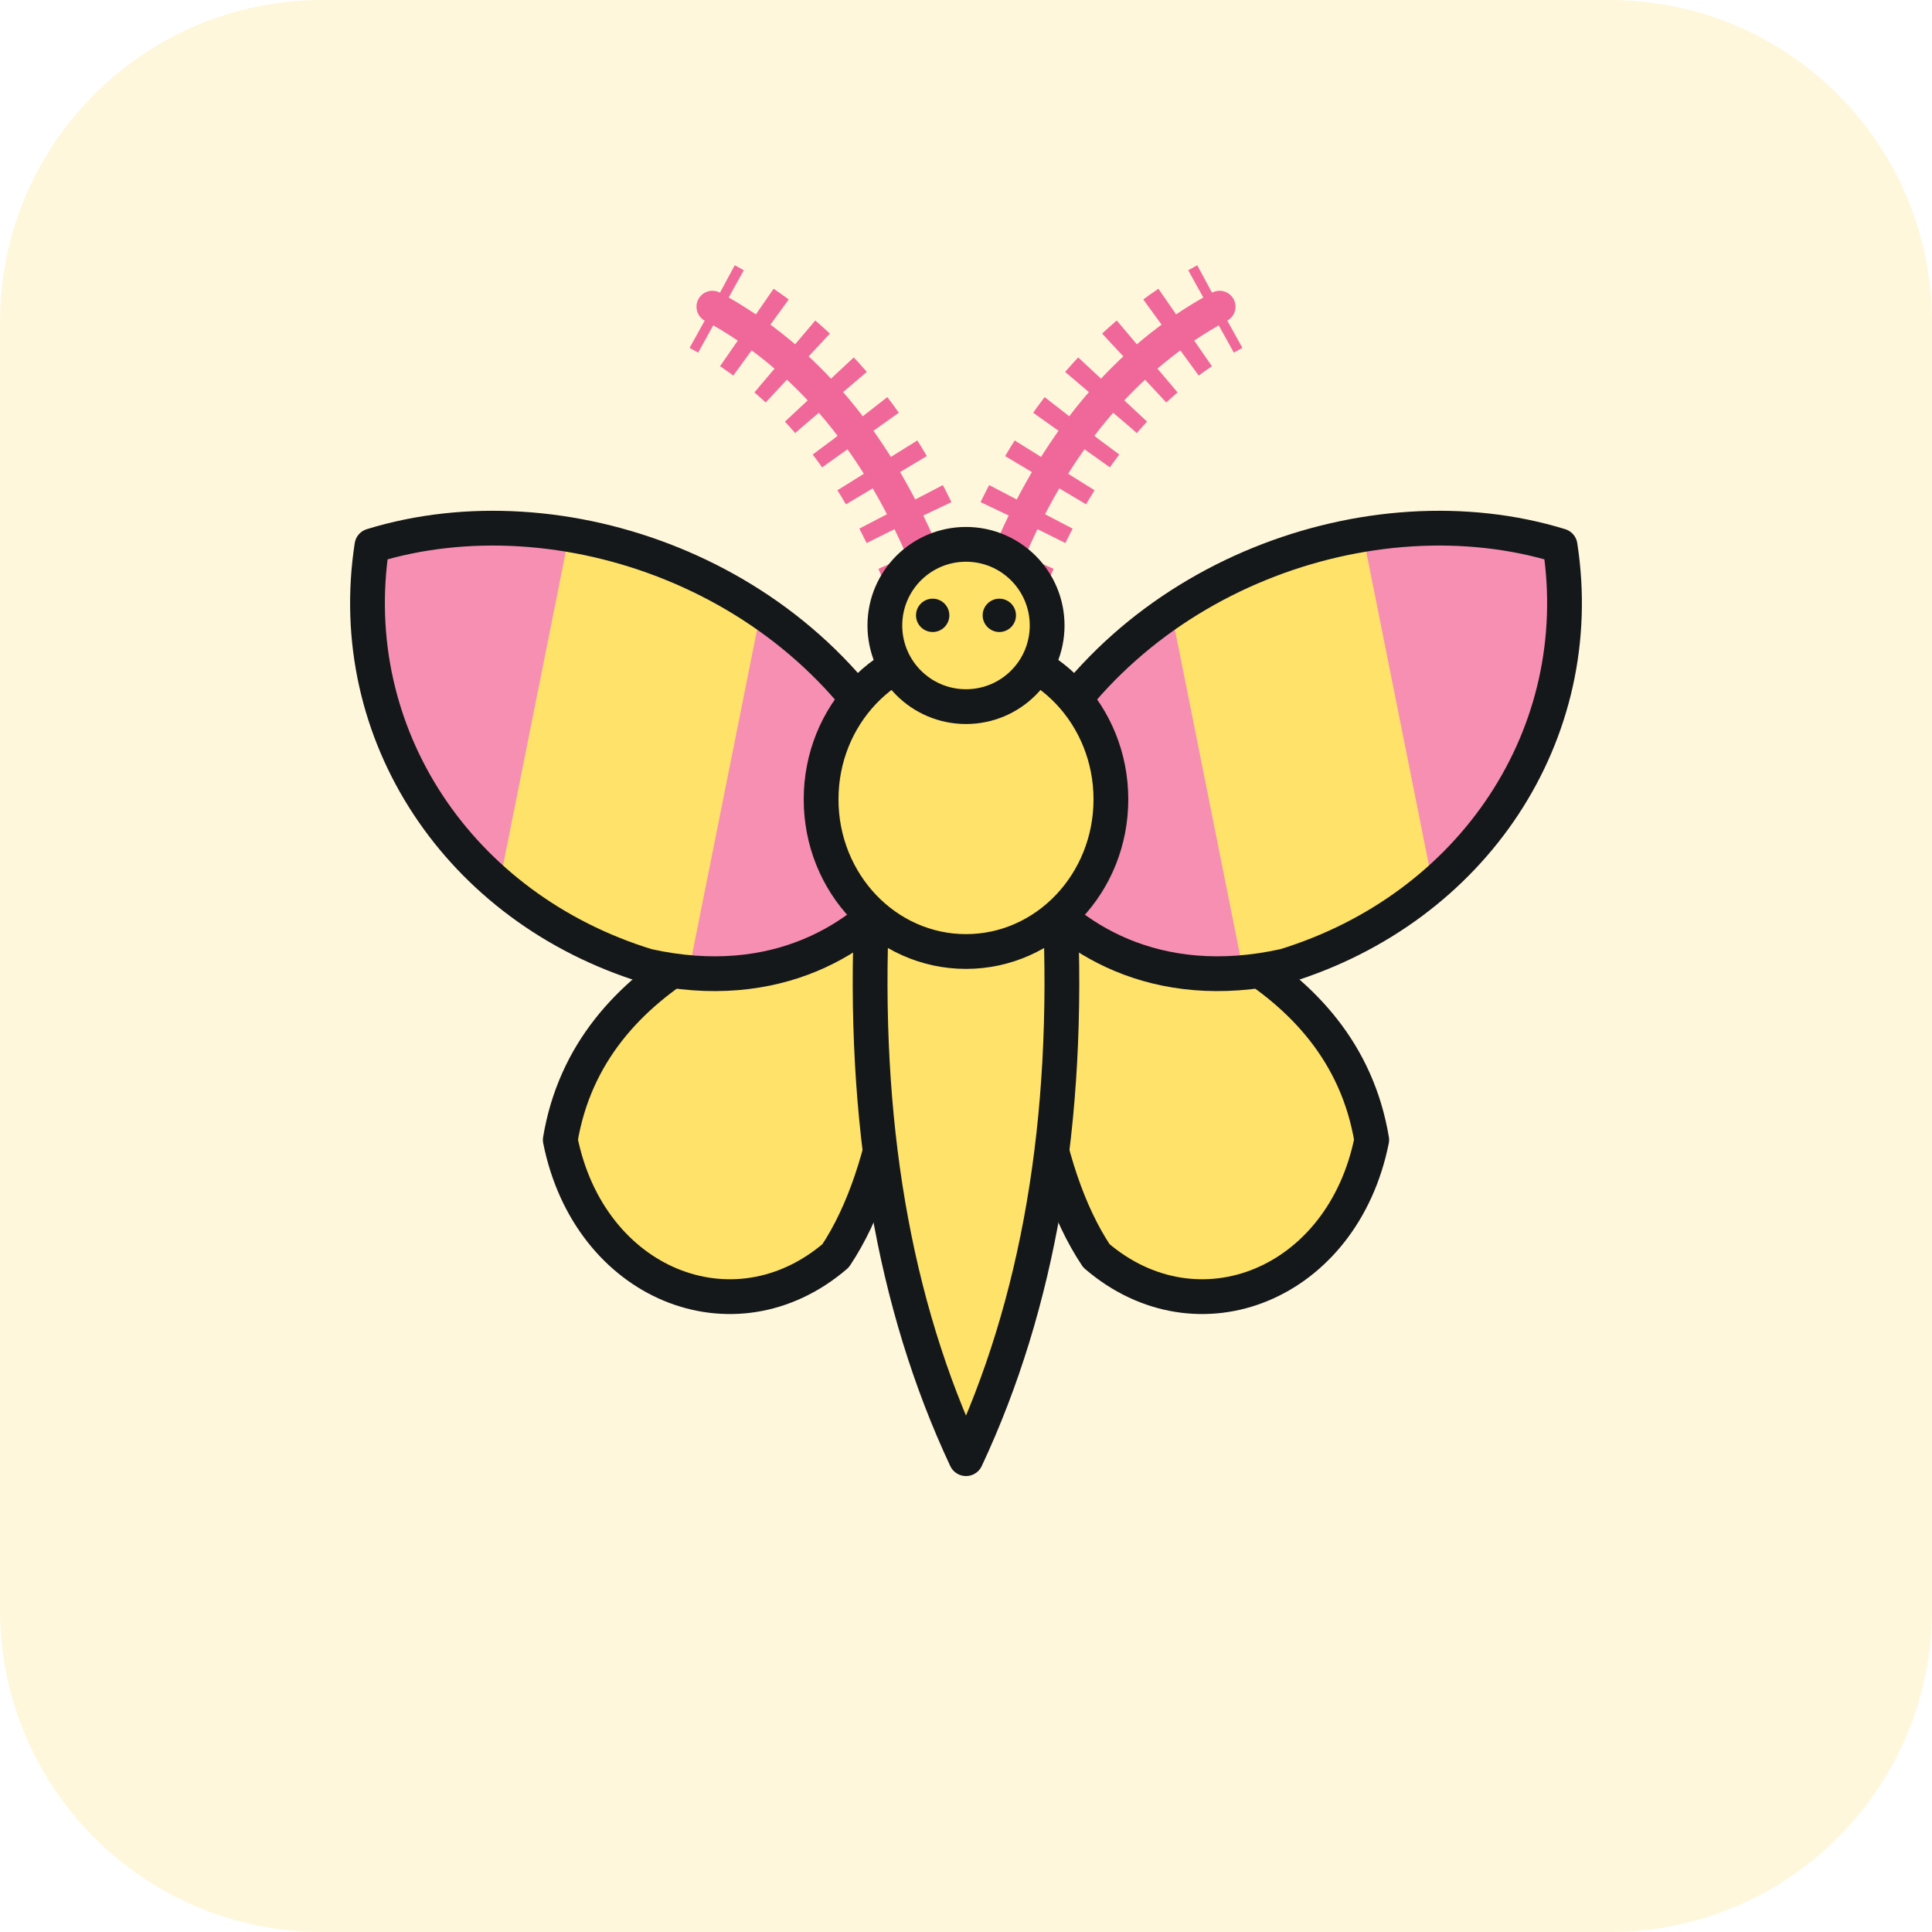
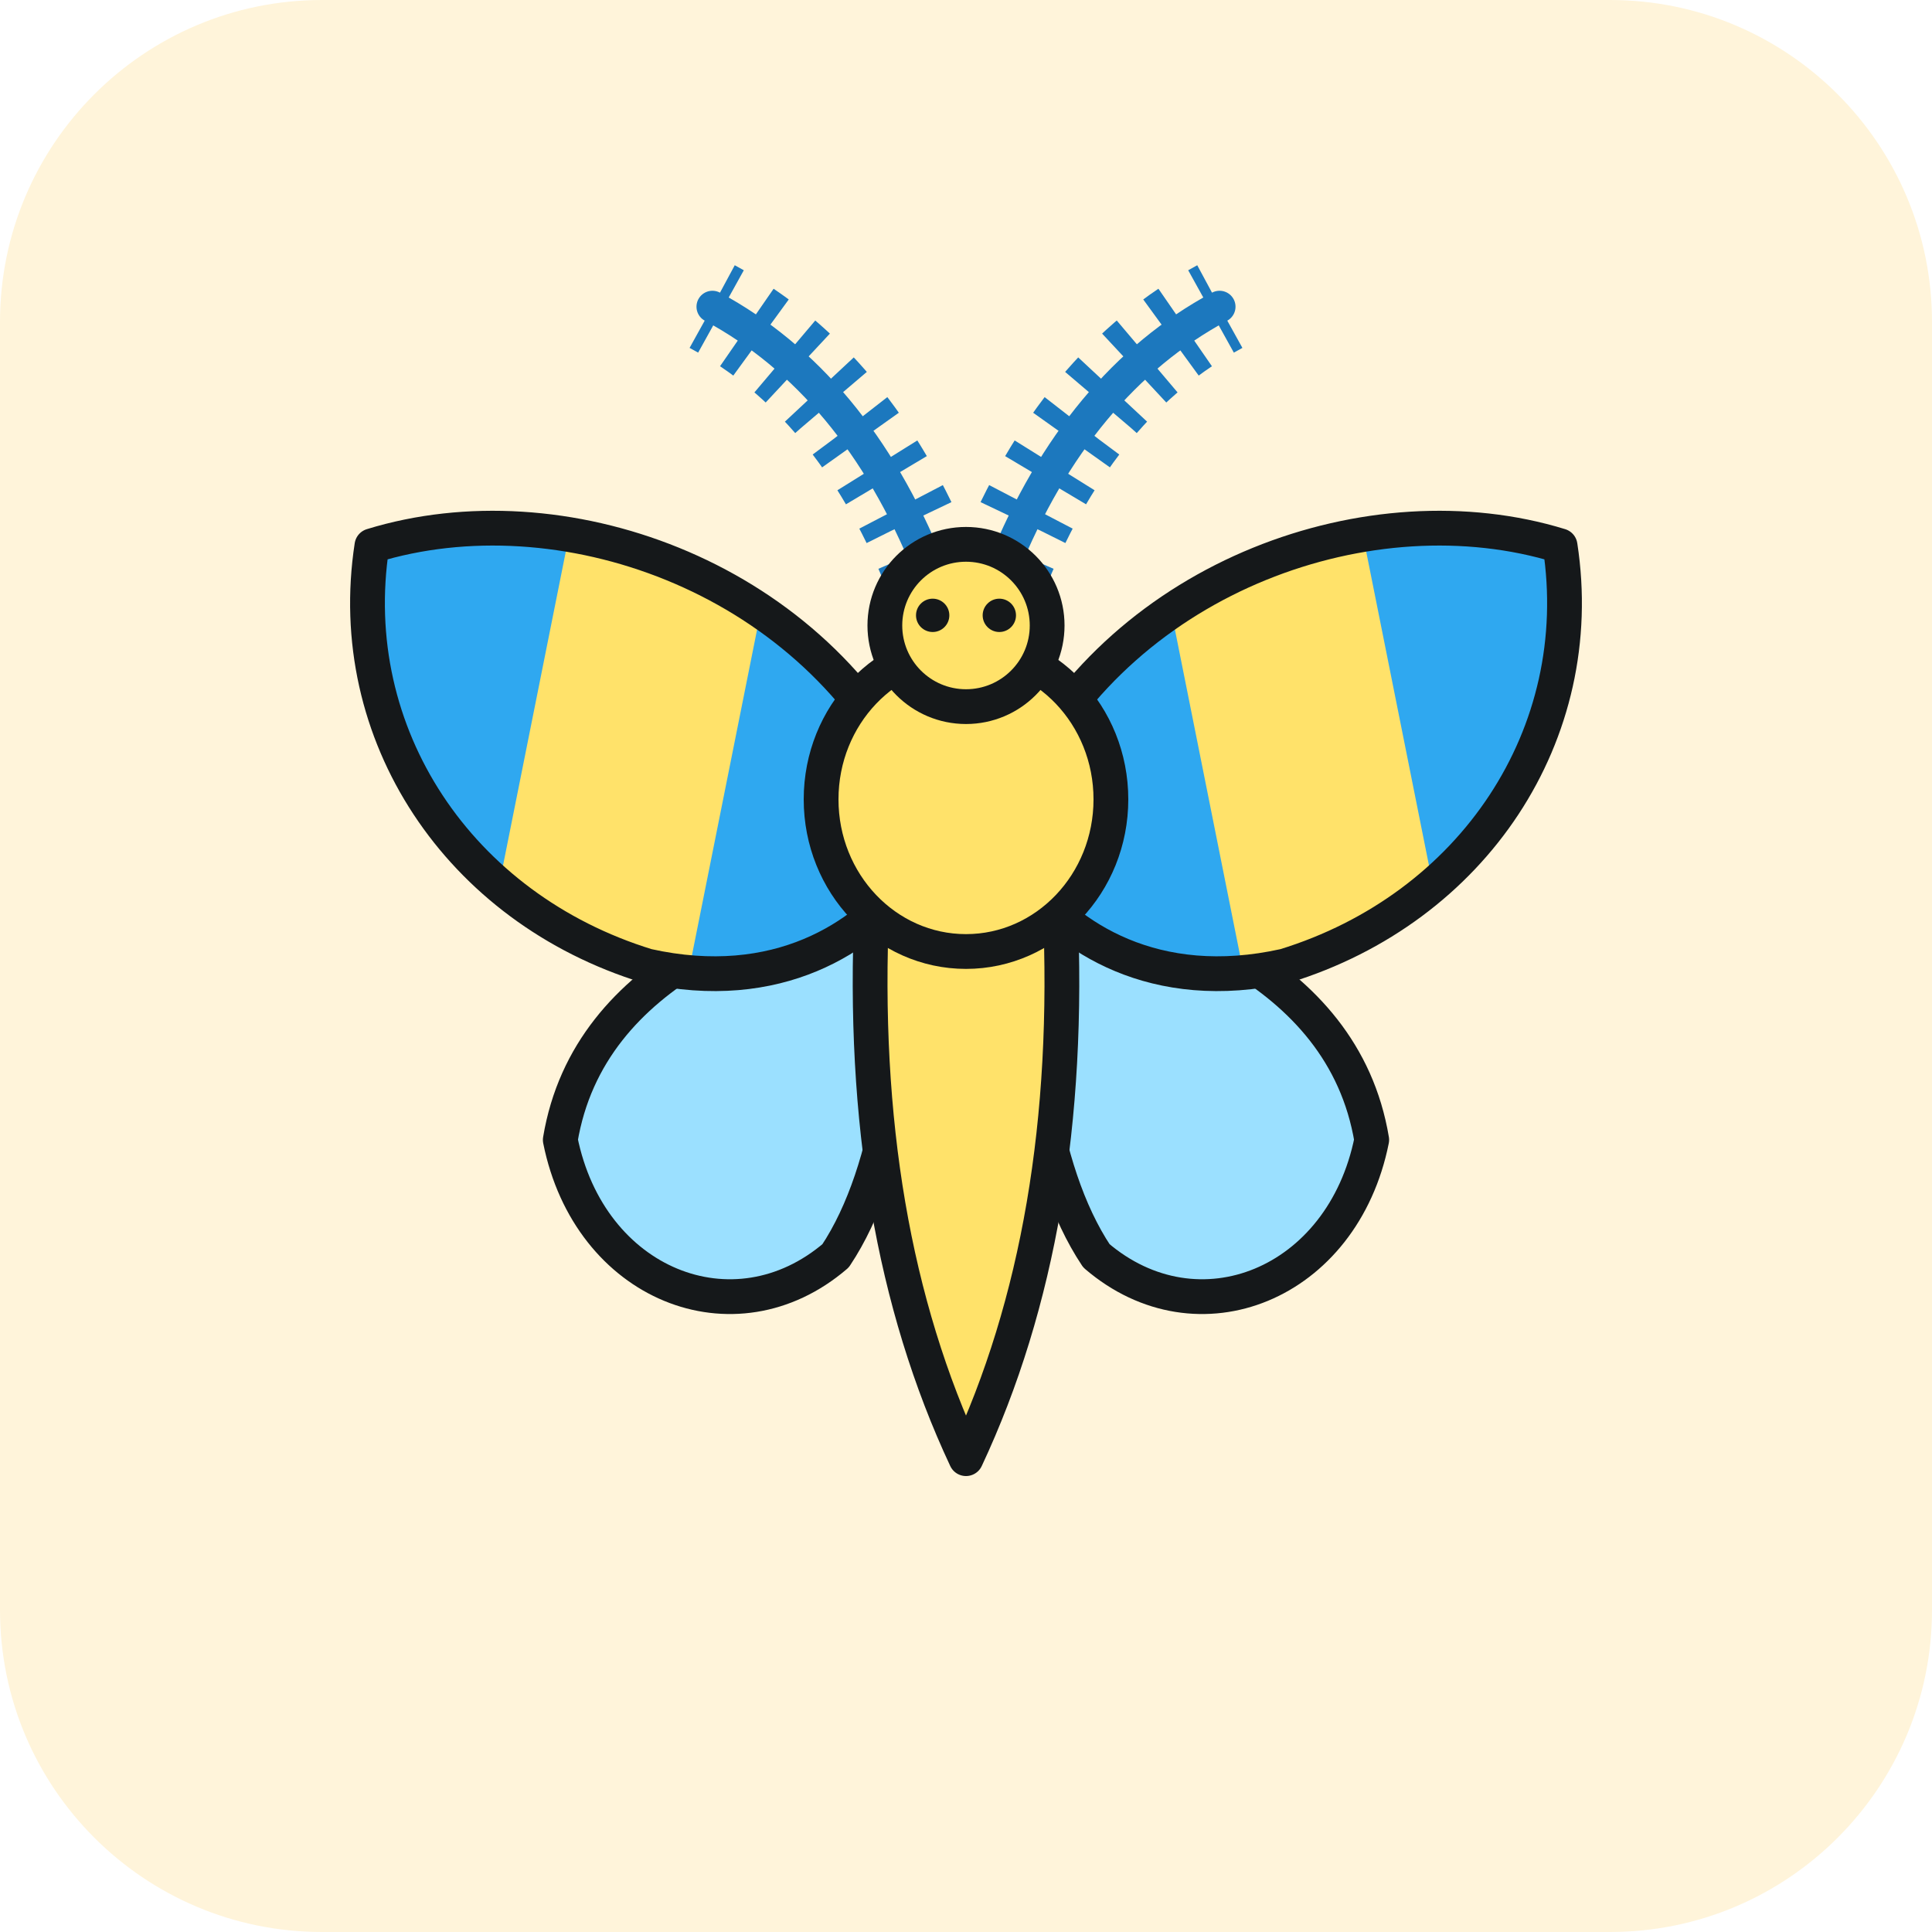
<svg xmlns="http://www.w3.org/2000/svg" viewBox="0 0 120 120" width="120" height="120">
-   <rect width="120" height="120" rx="20" fill="#fff7dc" />
+   <rect width="120" height="120" rx="20" fill="#fff4da" />
  <g transform="translate(6 6) scale(0.9)">
    <defs>
-       <clipPath id="fore14">
+       <clipPath id="fore13">
        <path d="M64 47 C71 33 88 27 101 31 C103 44 95 56 82 60 C73 62 67 58 64 54 Z" />
      </clipPath>
-       <clipPath id="hind14">
+       <clipPath id="hind13">
        <path d="M64 54 C73 56 86 60 88 72 C86 82 76 86 69 80 C65 74 64 64 64 54 Z" />
      </clipPath>
    </defs>
    <g>
-       <path d="M64 54 C73 56 86 60 88 72 C86 82 76 86 69 80 C65 74 64 64 64 54 Z" fill="#ffe26a" />
-       <g clip-path="url(#hind14)" />
+       <path d="M64 54 C73 56 86 60 88 72 C86 82 76 86 69 80 C65 74 64 64 64 54 Z" fill="#9be0ff" />
+       <g clip-path="url(#hind13)" />
      <path d="M64 54 C73 56 86 60 88 72 C86 82 76 86 69 80 C65 74 64 64 64 54 Z" fill="none" stroke="#15181a" stroke-width="2.4" stroke-linejoin="round" />
-       <path d="M64 47 C71 33 88 27 101 31 C103 44 95 56 82 60 C73 62 67 58 64 54 Z" fill="#f78fb3" />
-       <g clip-path="url(#fore14)">
+       <path d="M64 47 C71 33 88 27 101 31 C103 44 95 56 82 60 C73 62 67 58 64 54 Z" fill="#2fa8f0" />
+       <g clip-path="url(#fore13)">
        <path d="M79 24 L87 64" stroke="#ffe26a" stroke-width="14" fill="none" />
      </g>
      <path d="M64 47 C71 33 88 27 101 31 C103 44 95 56 82 60 C73 62 67 58 64 54 Z" fill="none" stroke="#15181a" stroke-width="2.4" stroke-linejoin="round" />
-       <path d="M62.6 32.4 C66 24 71 18 77.5 14.5" stroke="#f0689a" stroke-width="6.5" stroke-dasharray="1.2 2.1" fill="none" />
-       <path d="M62.6 32.4 C66 24 71 18 77.5 14.5" stroke="#f0689a" stroke-width="2.2" stroke-linecap="round" fill="none" />
+       <path d="M62.6 32.4 C66 24 71 18 77.5 14.5" stroke="#1c78be" stroke-width="6.5" stroke-dasharray="1.2 2.1" fill="none" />
+       <path d="M62.6 32.4 C66 24 71 18 77.5 14.5" stroke="#1c78be" stroke-width="2.2" stroke-linecap="round" fill="none" />
    </g>
    <g transform="matrix(-1 0 0 1 120 0)">
-       <path d="M64 54 C73 56 86 60 88 72 C86 82 76 86 69 80 C65 74 64 64 64 54 Z" fill="#ffe26a" />
-       <g clip-path="url(#hind14)" />
+       <path d="M64 54 C73 56 86 60 88 72 C86 82 76 86 69 80 C65 74 64 64 64 54 Z" fill="#9be0ff" />
+       <g clip-path="url(#hind13)" />
      <path d="M64 54 C73 56 86 60 88 72 C86 82 76 86 69 80 C65 74 64 64 64 54 Z" fill="none" stroke="#15181a" stroke-width="2.4" stroke-linejoin="round" />
-       <path d="M64 47 C71 33 88 27 101 31 C103 44 95 56 82 60 C73 62 67 58 64 54 Z" fill="#f78fb3" />
-       <g clip-path="url(#fore14)">
+       <path d="M64 47 C71 33 88 27 101 31 C103 44 95 56 82 60 C73 62 67 58 64 54 Z" fill="#2fa8f0" />
+       <g clip-path="url(#fore13)">
        <path d="M79 24 L87 64" stroke="#ffe26a" stroke-width="14" fill="none" />
      </g>
      <path d="M64 47 C71 33 88 27 101 31 C103 44 95 56 82 60 C73 62 67 58 64 54 Z" fill="none" stroke="#15181a" stroke-width="2.4" stroke-linejoin="round" />
-       <path d="M62.6 32.4 C66 24 71 18 77.5 14.5" stroke="#f0689a" stroke-width="6.5" stroke-dasharray="1.2 2.1" fill="none" />
-       <path d="M62.6 32.4 C66 24 71 18 77.5 14.5" stroke="#f0689a" stroke-width="2.2" stroke-linecap="round" fill="none" />
+       <path d="M62.6 32.4 C66 24 71 18 77.5 14.5" stroke="#1c78be" stroke-width="6.5" stroke-dasharray="1.2 2.1" fill="none" />
+       <path d="M62.6 32.4 C66 24 71 18 77.5 14.5" stroke="#1c78be" stroke-width="2.2" stroke-linecap="round" fill="none" />
    </g>
    <path d="M53.5 56 Q60 52 66.5 56 Q67.5 78 60 94 Q52.5 78 53.5 56 Z" fill="#ffe26a" stroke="#15181a" stroke-width="2.4" stroke-linejoin="round" />
    <ellipse cx="60" cy="48.5" rx="10" ry="10.5" fill="#ffe26a" stroke="#15181a" stroke-width="2.4" />
    <circle cx="60" cy="36.5" r="5.6" fill="#ffe26a" stroke="#15181a" stroke-width="2.4" />
    <circle cx="57.7" cy="35.8" r="1.15" fill="#15181a" />
    <circle cx="62.3" cy="35.8" r="1.15" fill="#15181a" />
  </g>
</svg>
